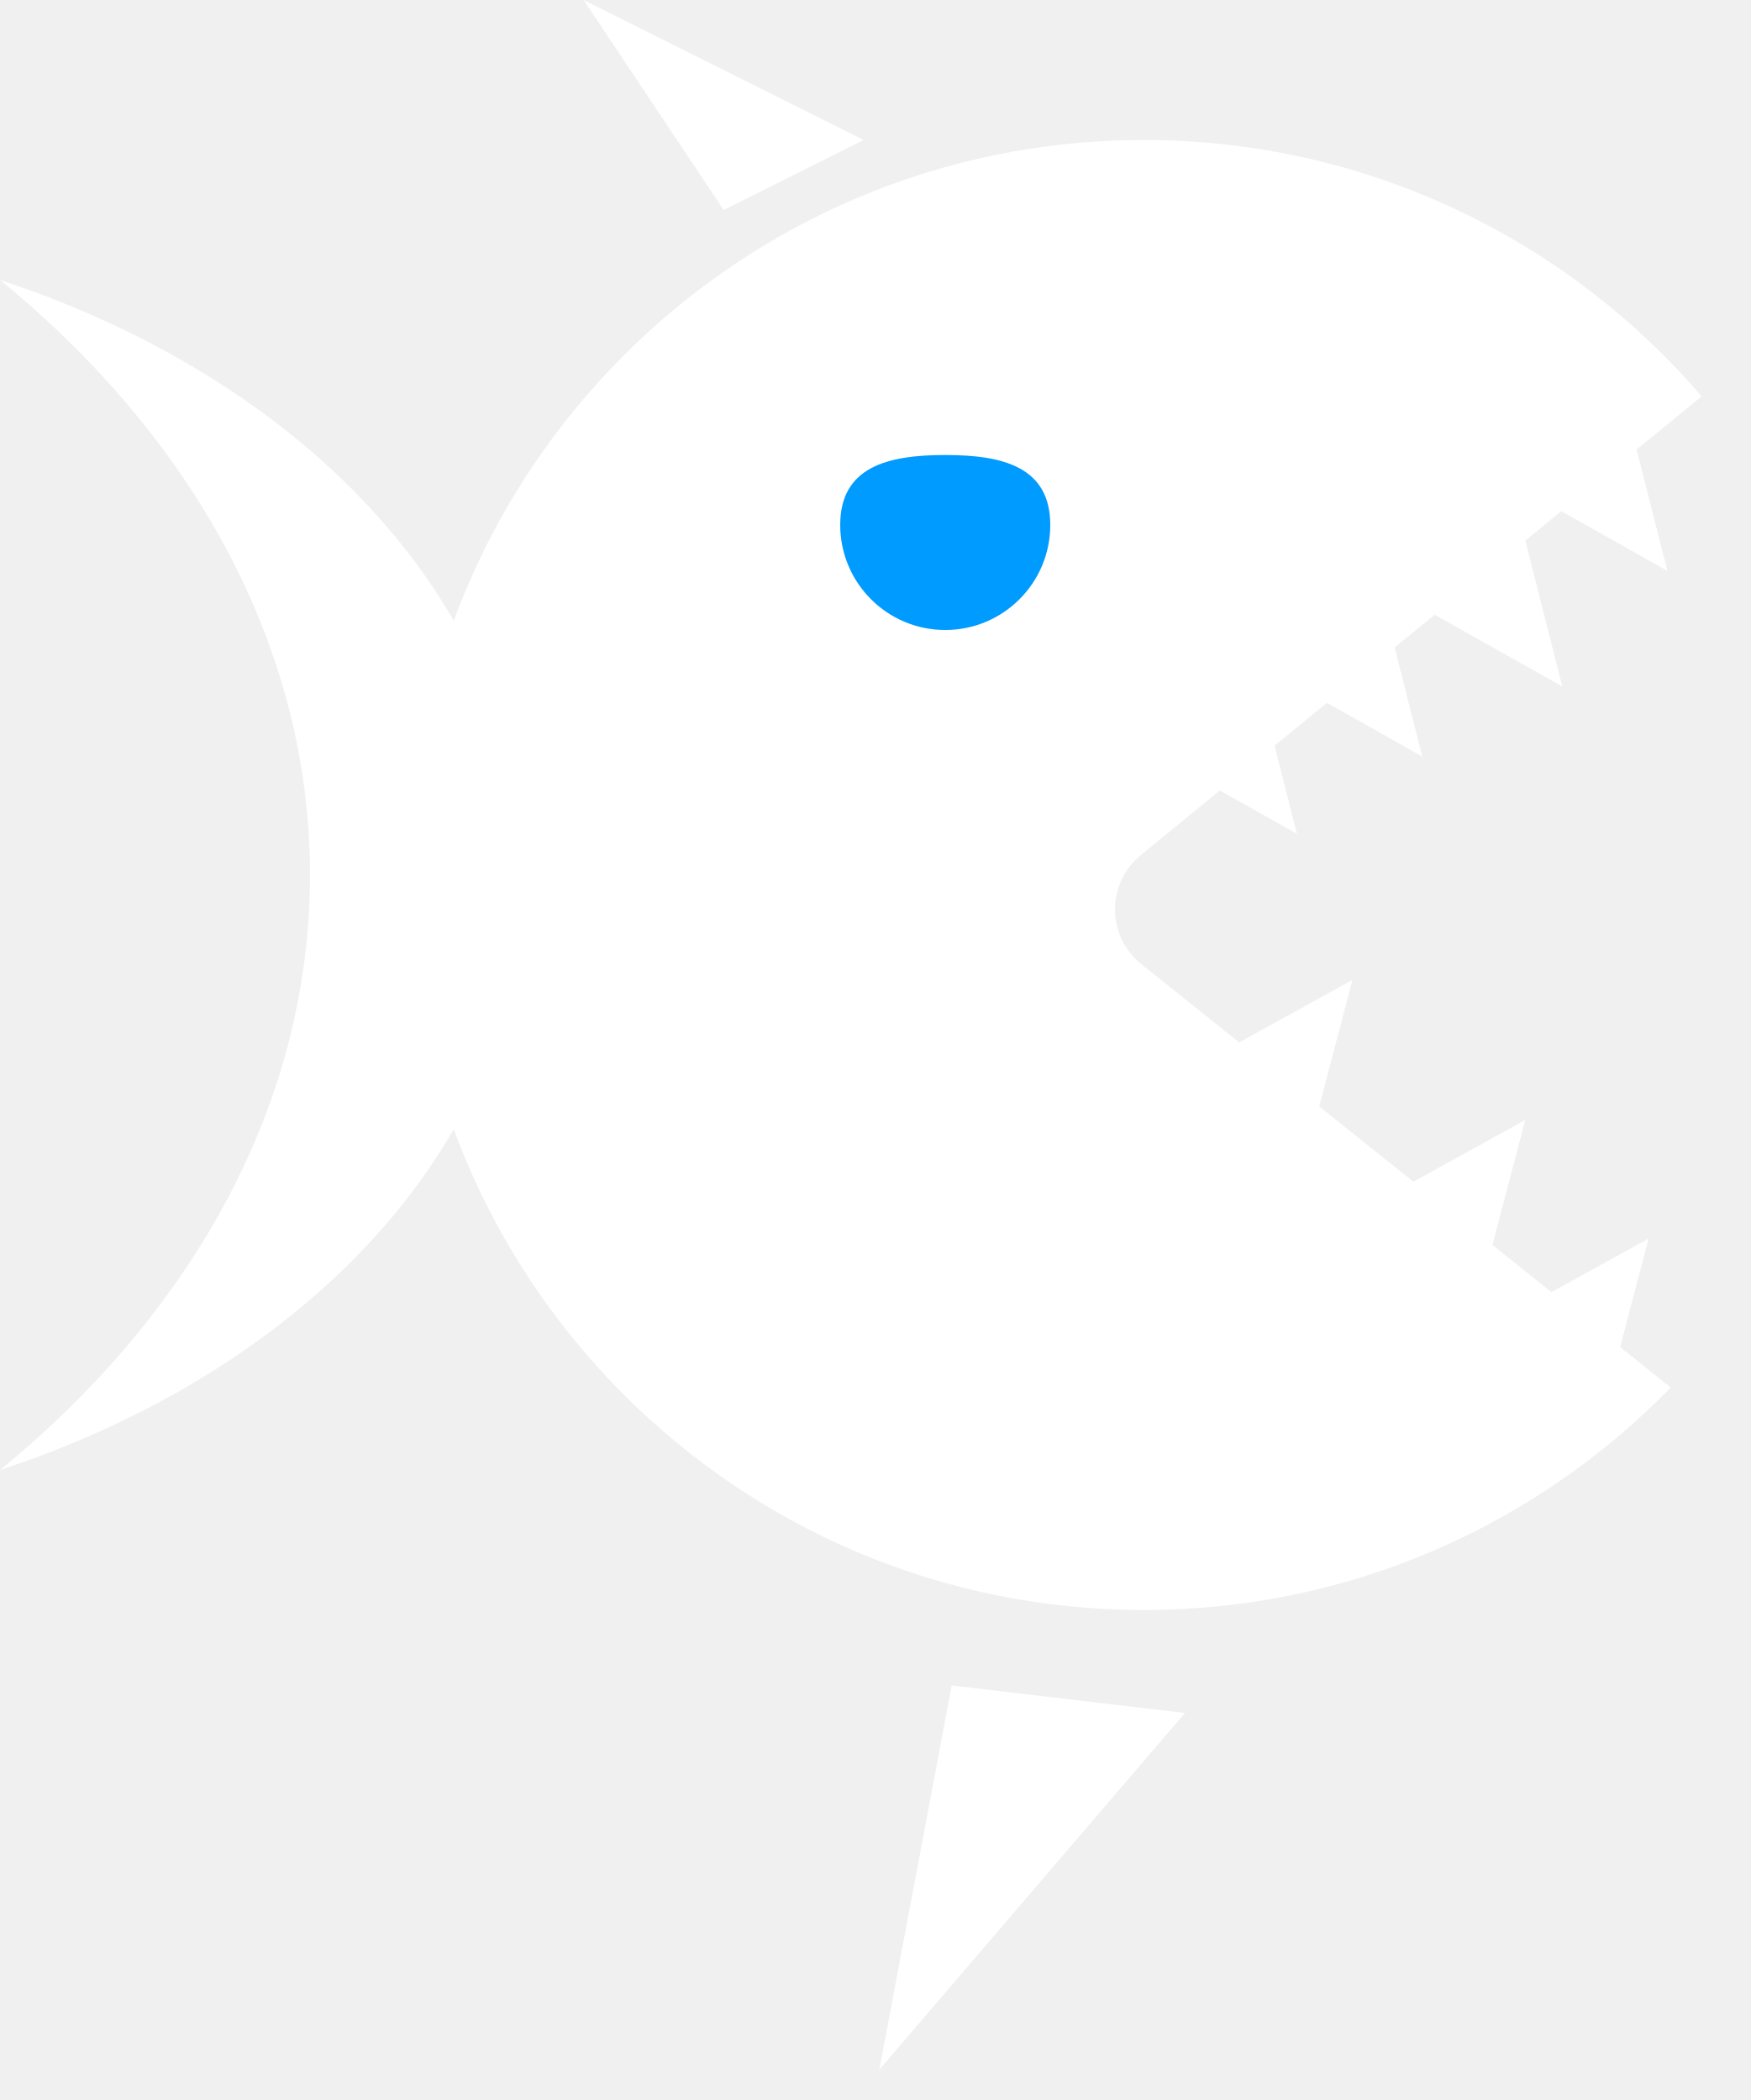
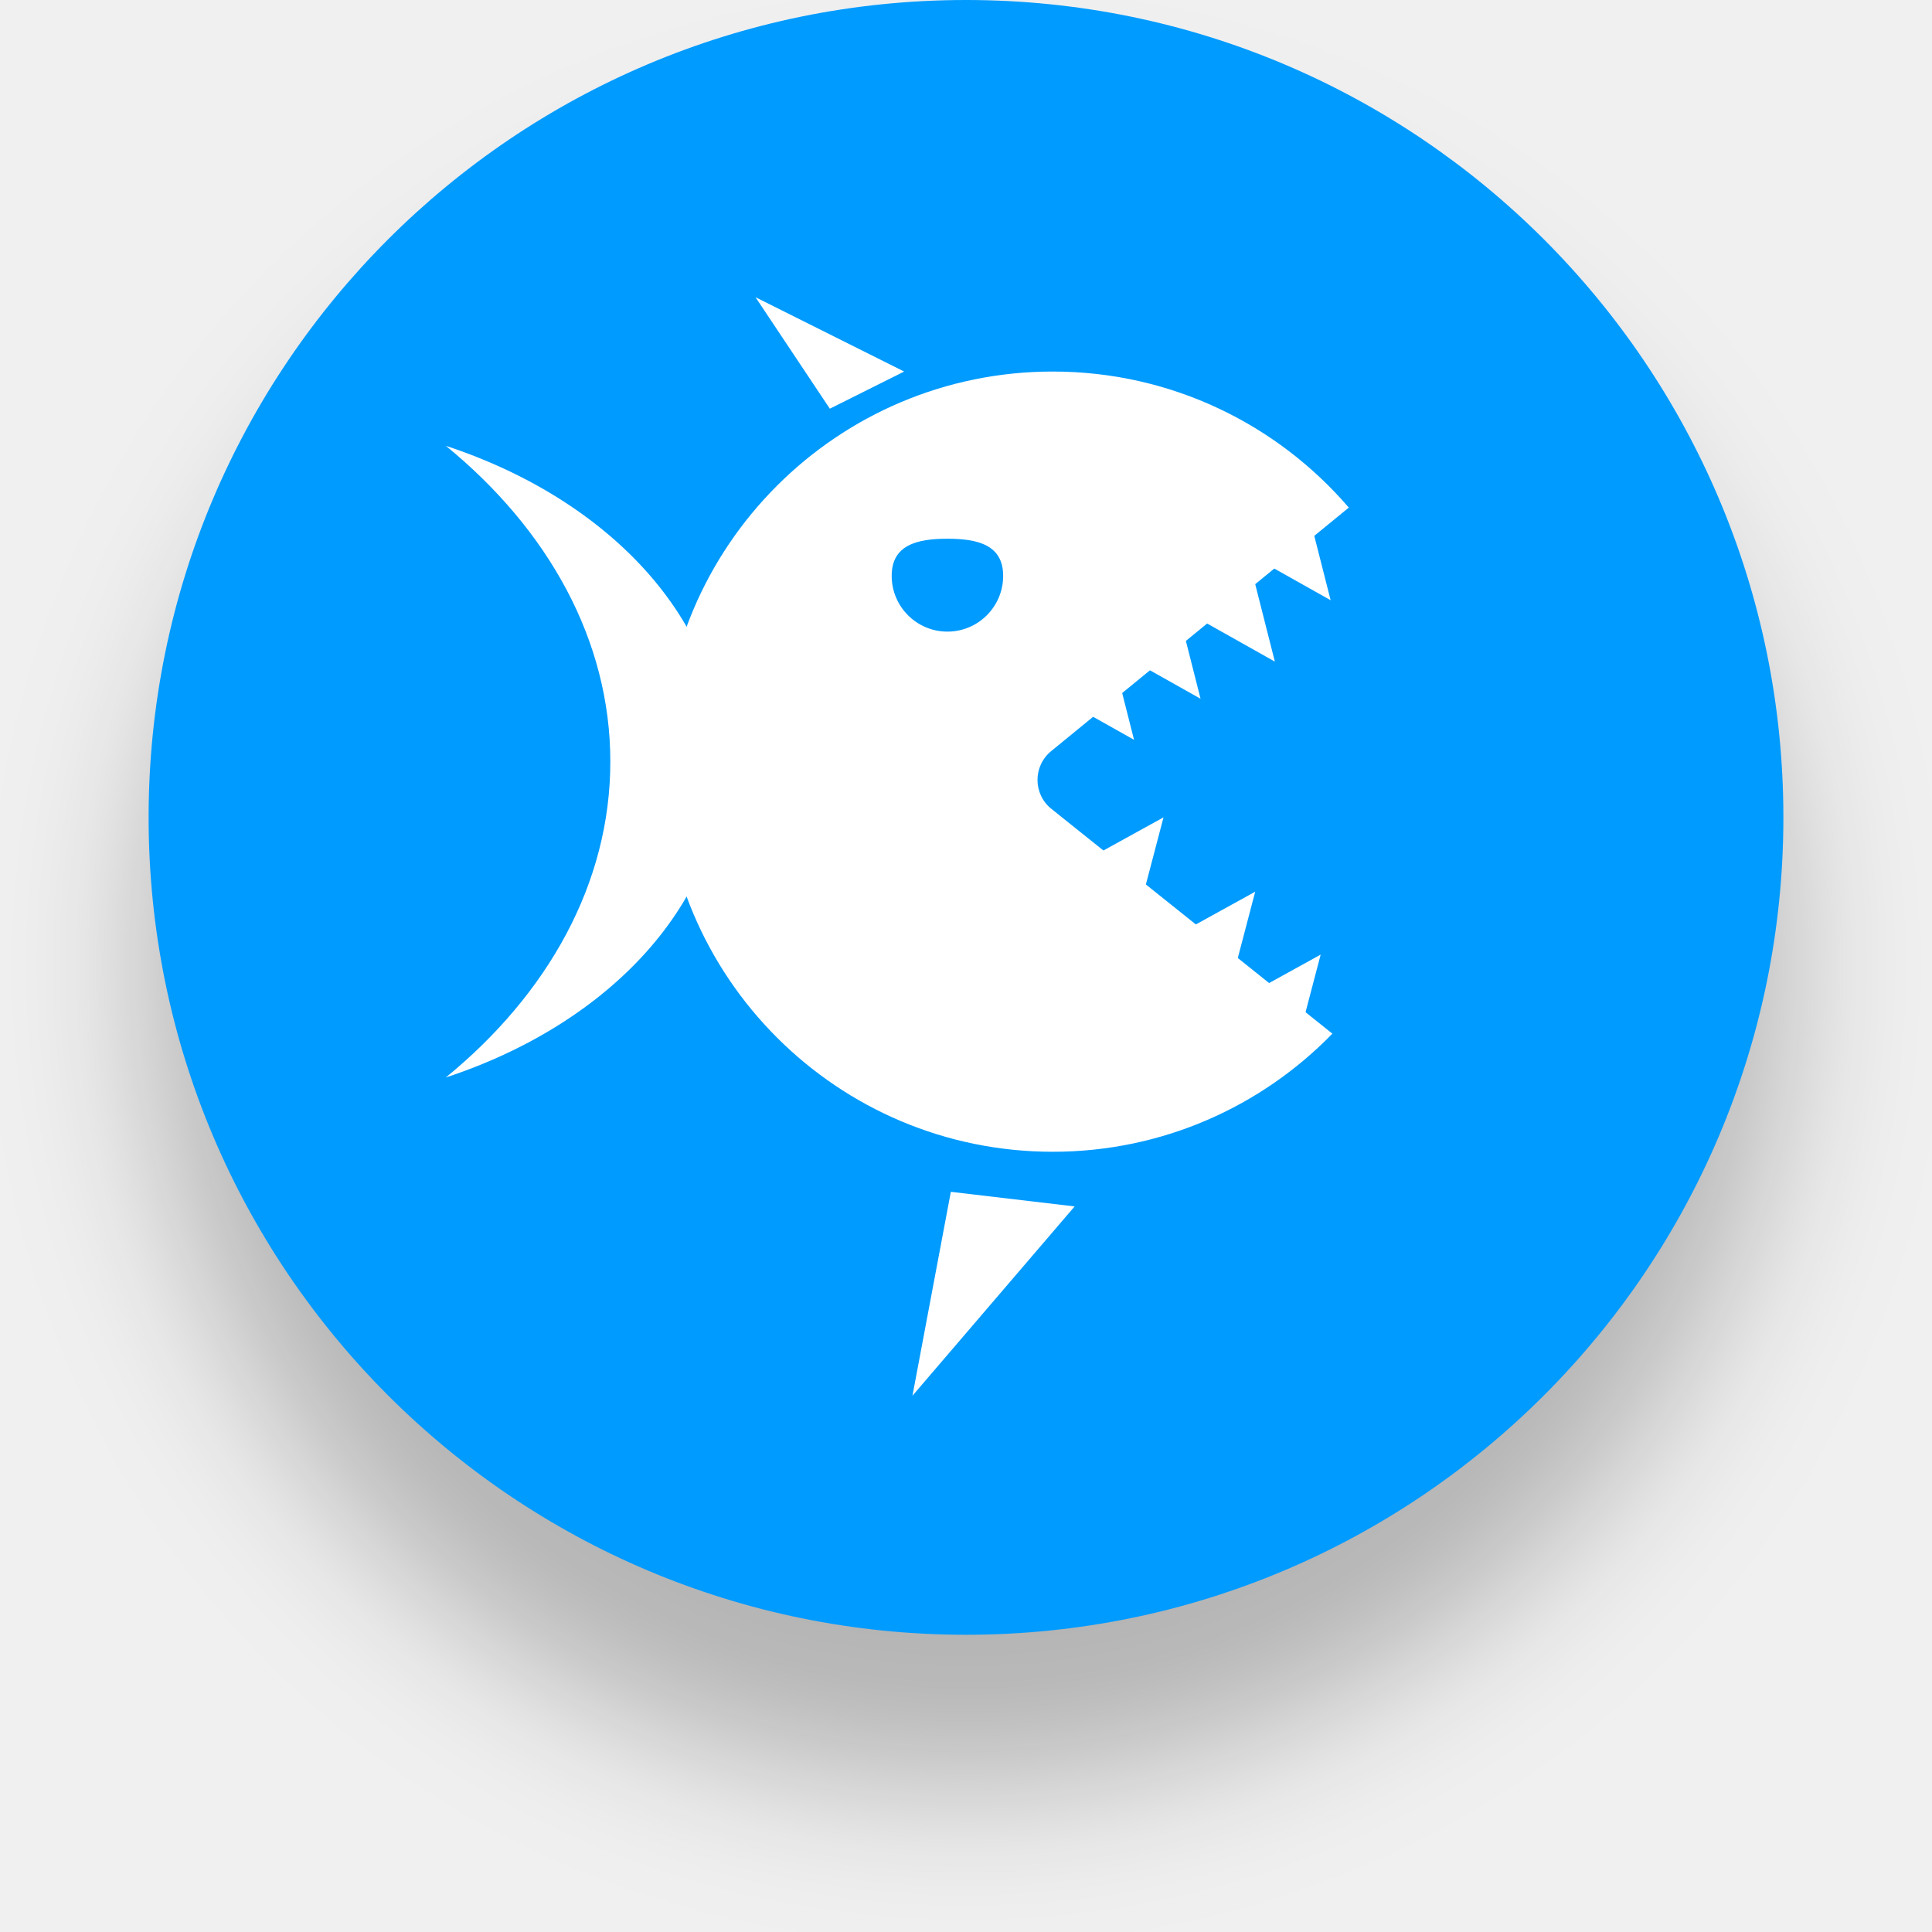
- <svg xmlns="http://www.w3.org/2000/svg" width="25" height="30" fill="none" viewBox="0 0 25 30">
-   <path fill="#fff" fill-rule="evenodd" d="M5.82448e-06 21C2.751 18.751 4.427 15.77 4.427 12.499C4.427 9.229 2.752 6.248 0.001 4C4.405 5.447 7.476 8.708 7.476 12.5C7.476 16.292 4.405 19.553 5.82448e-06 21Z" clip-rule="evenodd" />
-   <path fill="#fff" fill-rule="evenodd" d="M24.303 5.662L16.292 12.217C15.799 12.62 15.803 13.375 16.3 13.772L23.861 19.821C21.954 21.782 19.287 23 16.335 23C10.536 23 5.835 18.299 5.835 12.5C5.835 6.701 10.536 2 16.335 2C19.522 2 22.378 3.42 24.303 5.662Z" clip-rule="evenodd" />
-   <path fill="#009BFF" d="M15 7.5C15 8.328 14.328 9 13.5 9C12.672 9 12 8.328 12 7.5C12 6.672 12.672 6.5 13.5 6.5C14.328 6.5 15 6.672 15 7.5Z" />
-   <path fill="#fff" d="M8.335 0L10.335 3L12.335 2L8.335 0Z" />
-   <path fill="#fff" d="M12.559 29.566L13.592 24.078L16.924 24.471L12.559 29.566Z" />
-   <path fill="#fff" d="M23.305 6.151L22.012 7.142L23.814 8.155L23.305 6.151Z" />
-   <path fill="#fff" d="M21.651 7.197L19.966 8.487L22.313 9.807L21.651 7.197Z" />
-   <path fill="#fff" d="M19.651 8.197L17.966 9.487L20.313 10.807L19.651 8.197Z" />
-   <path fill="#fff" d="M18.072 10.134L16.924 11.013L18.523 11.912L18.072 10.134Z" />
-   <path fill="#fff" d="M16.958 15.3L18.632 16.604L19.316 13.999L16.958 15.3Z" />
-   <path fill="#fff" d="M21.188 18.994L22.862 20.297L23.546 17.693L21.188 18.994Z" />
-   <path fill="#fff" d="M19.932 17.022L21.247 18.046L21.784 16L19.932 17.022Z" />
+ <svg xmlns="http://www.w3.org/2000/svg" width="52" height="52" viewBox="0 0 52 52" fill="none">
+   <g filter="url(#filter0_d_2456_6707)">
+     <path d="M48 22C48 34.15 38.15 44 26 44C13.85 44 4 34.15 4 22C4 9.85 13.85 0 26 0C38.15 0 48 9.85 48 22Z" fill="#009BFF" />
+   </g>
+   <path fill-rule="evenodd" clip-rule="evenodd" d="M12 29C14.751 26.751 16.427 23.77 16.427 20.499C16.427 17.229 14.752 14.248 12.001 12C16.405 13.447 19.476 16.708 19.476 20.5C19.476 24.292 16.404 27.553 12 29Z" fill="white" />
+   <path fill-rule="evenodd" clip-rule="evenodd" d="M28.292 20.217L36.303 13.662C34.378 11.42 31.522 10 28.335 10C22.536 10 17.835 14.701 17.835 20.5C17.835 26.299 22.536 31 28.335 31C31.287 31 33.954 29.782 35.861 27.821L28.3 21.772C27.803 21.375 27.799 20.62 28.292 20.217ZM25.5 17C26.328 17 27 16.328 27 15.5C27 14.672 26.328 14.5 25.5 14.5C24.672 14.5 24 14.672 24 15.5C24 16.328 24.672 17 25.5 17Z" fill="white" />
+   <path d="M20.335 8L22.335 11L24.335 10L20.335 8Z" fill="white" />
+   <path d="M24.559 37.566L25.592 32.078L28.924 32.471L24.559 37.566Z" fill="white" />
+   <path d="M35.305 14.151L34.012 15.142L35.814 16.155L35.305 14.151Z" fill="white" />
+   <path d="M33.651 15.197L31.966 16.487L34.313 17.807L33.651 15.197Z" fill="white" />
+   <path d="M31.651 16.197L29.966 17.487L32.313 18.807L31.651 16.197Z" fill="white" />
+   <path d="M30.072 18.134L28.924 19.013L30.523 19.912L30.072 18.134Z" fill="white" />
+   <path d="M28.958 23.3L30.632 24.604L31.316 21.999L28.958 23.3Z" fill="white" />
+   <path d="M33.188 26.994L34.862 28.297L35.546 25.693L33.188 26.994Z" fill="white" />
+   <path d="M31.932 25.022L33.247 26.046L33.784 24L31.932 25.022Z" fill="white" />
+   <defs>
+     <filter id="filter0_d_2456_6707" x="0" y="0" width="52" height="52" filterUnits="userSpaceOnUse" color-interpolation-filters="sRGB">
+       <feFlood flood-opacity="0" result="BackgroundImageFix" />
+       <feColorMatrix in="SourceAlpha" type="matrix" values="0 0 0 0 0 0 0 0 0 0 0 0 0 0 0 0 0 0 127 0" result="hardAlpha" />
+       <feOffset dy="4" />
+       <feGaussianBlur stdDeviation="2" />
+       <feColorMatrix type="matrix" values="0 0 0 0 0 0 0 0 0 0 0 0 0 0 0 0 0 0 0.25 0" />
+       <feBlend mode="normal" in2="BackgroundImageFix" result="effect1_dropShadow_2456_6707" />
+       <feBlend mode="normal" in="SourceGraphic" in2="effect1_dropShadow_2456_6707" result="shape" />
+     </filter>
+   </defs>
</svg>
